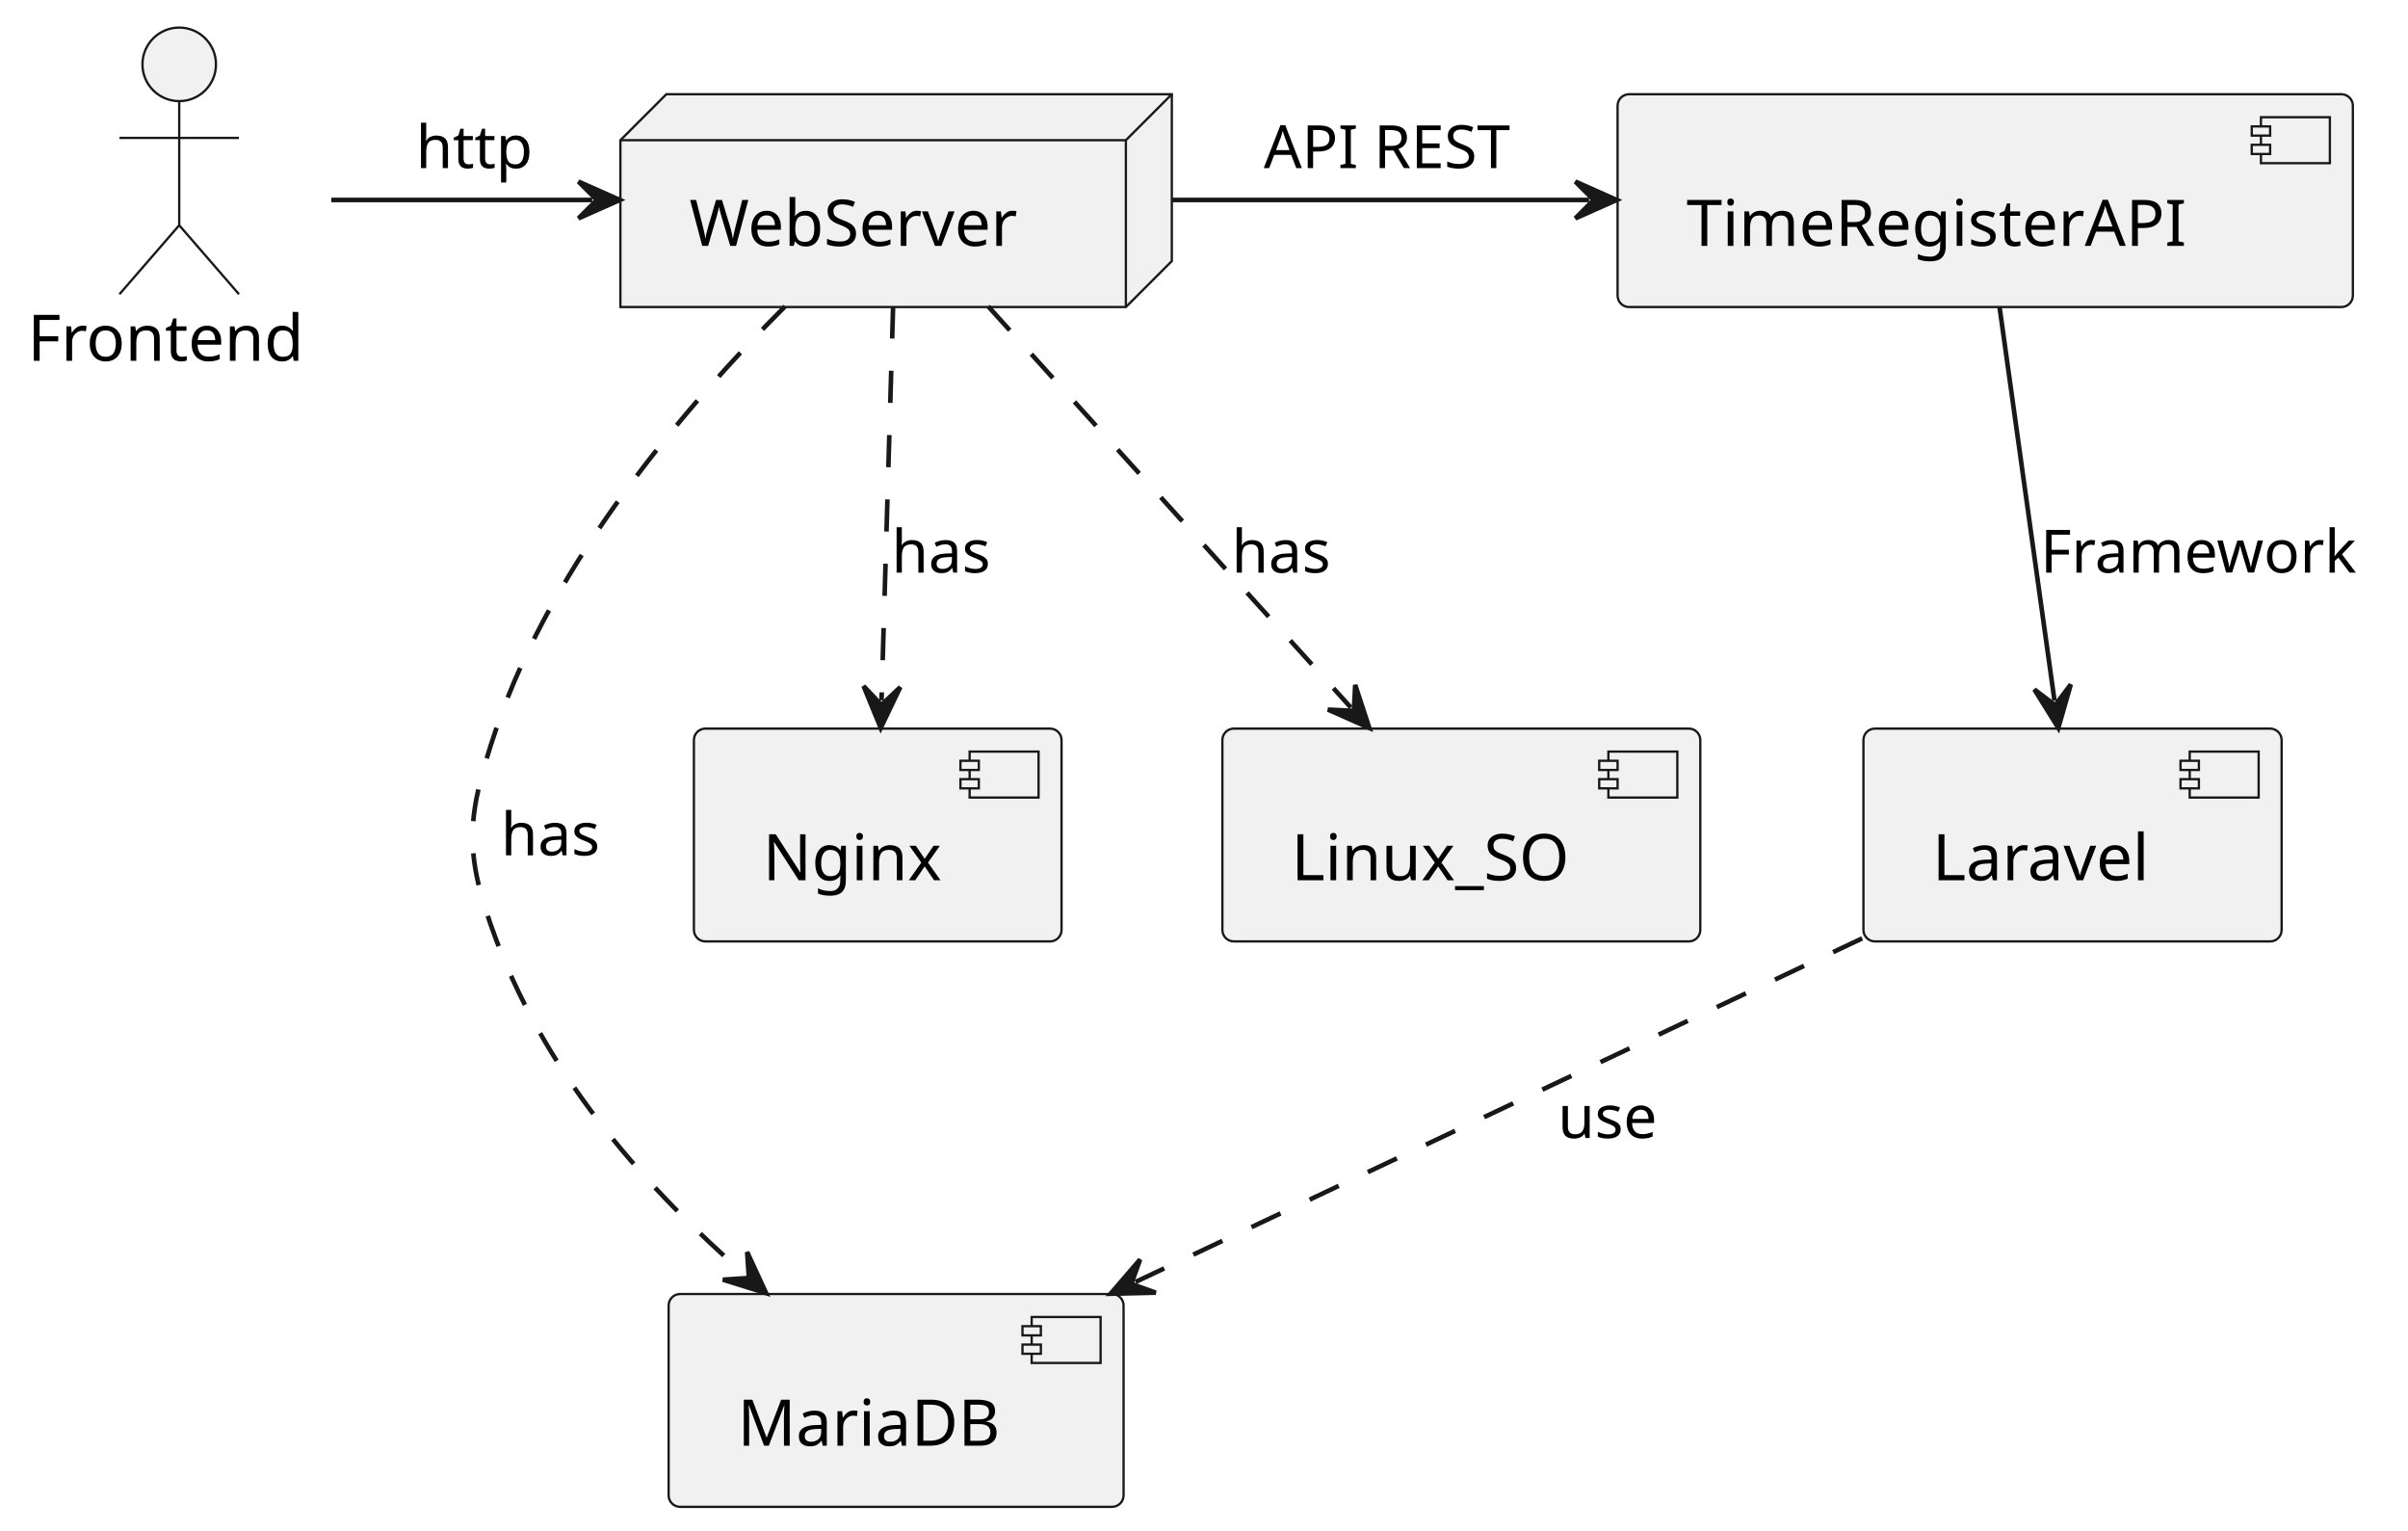
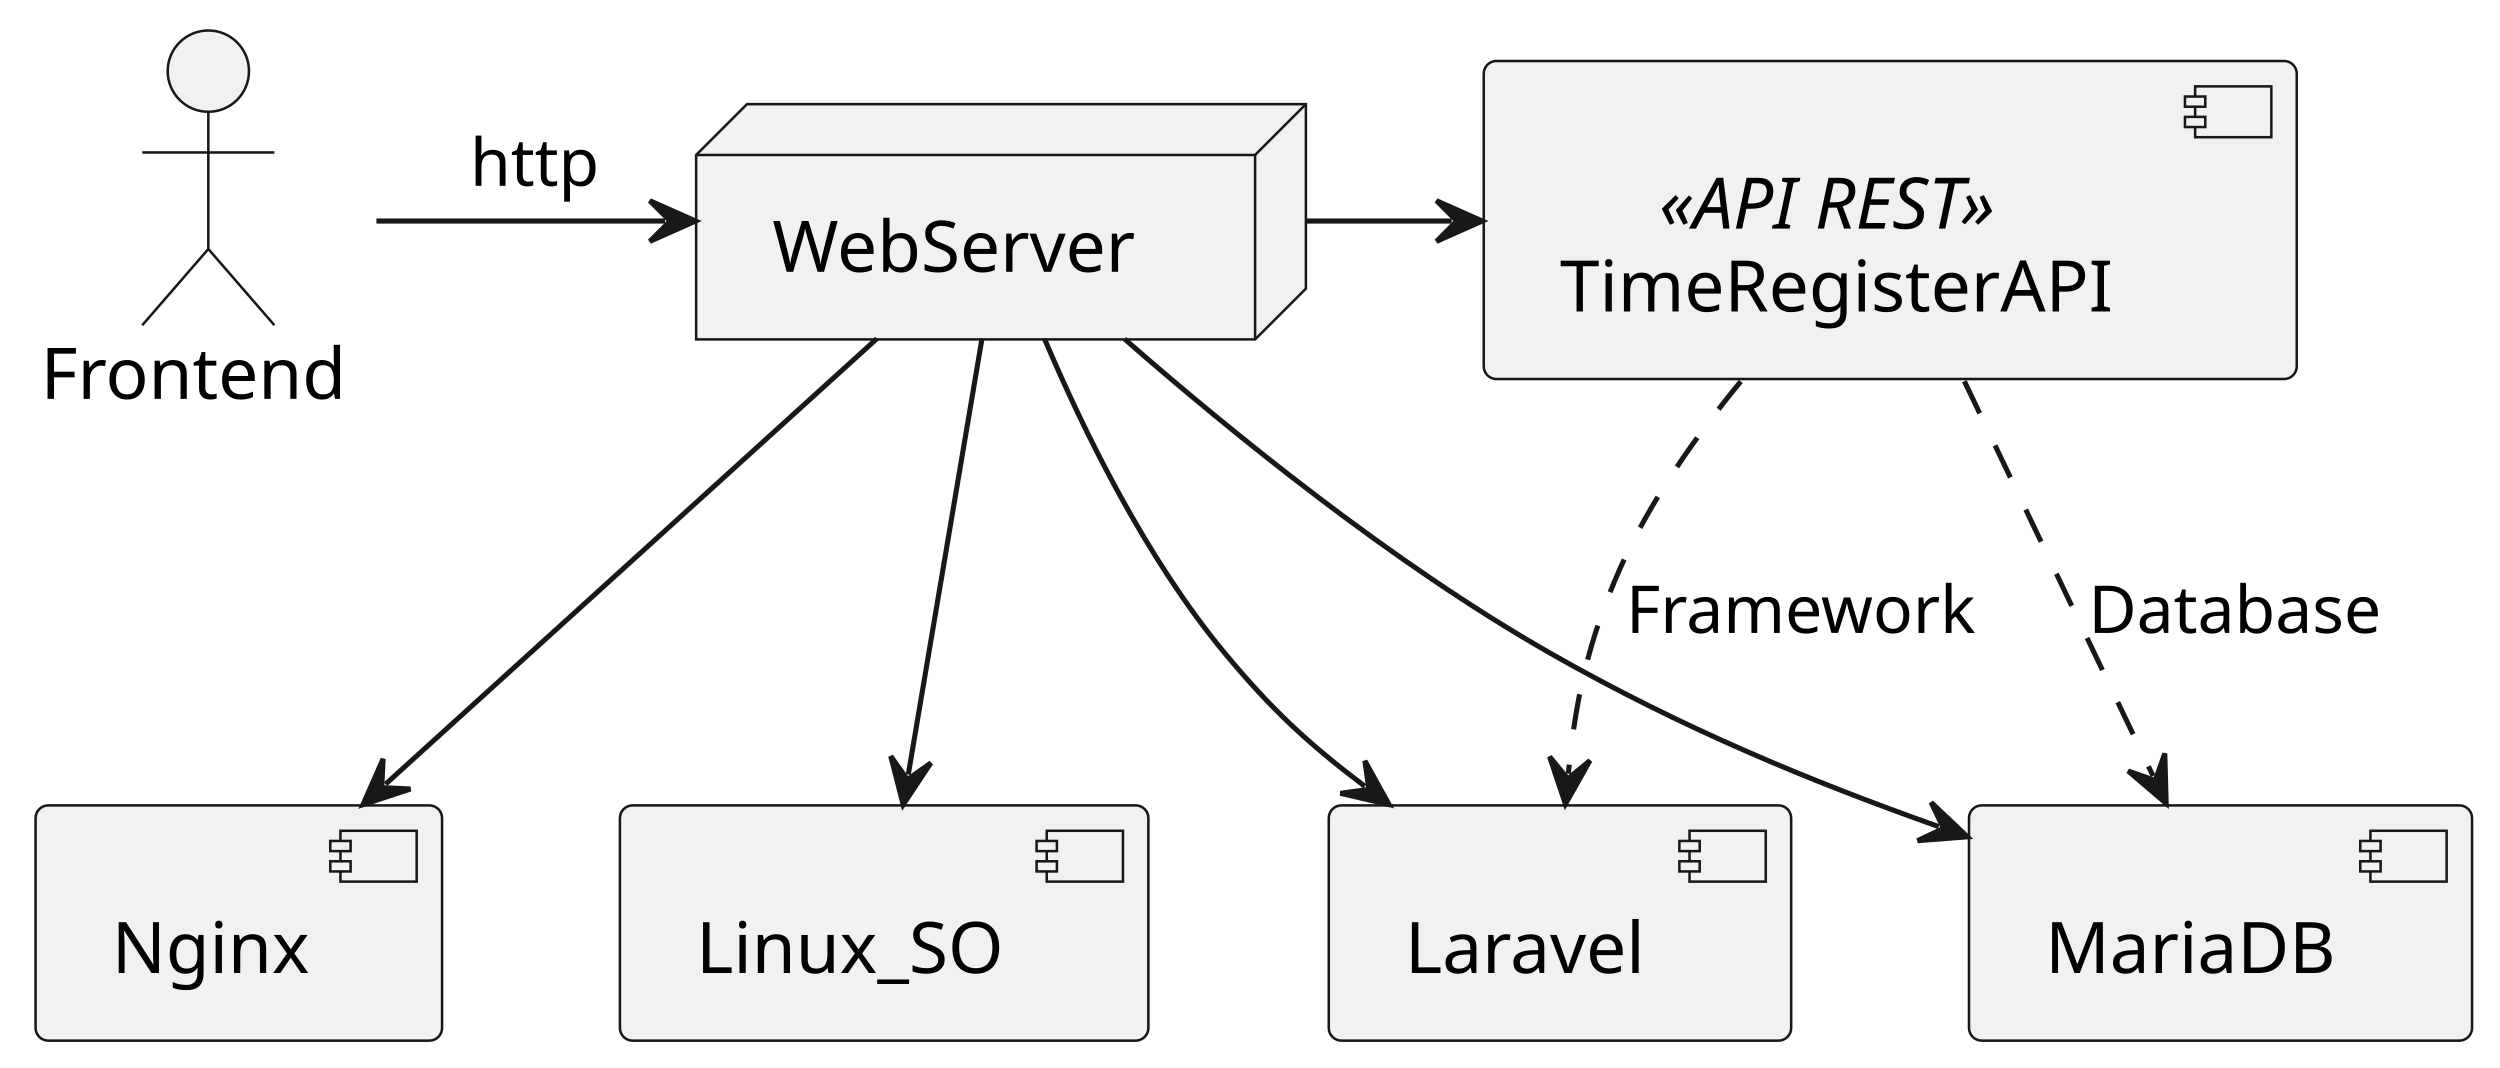
- <svg xmlns="http://www.w3.org/2000/svg" contentStyleType="text/css" height="333px" preserveAspectRatio="none" style="width:524px;height:333px;background:#FFFFFF;" version="1.1" viewBox="0 0 524 333" width="524px" zoomAndPan="magnify">
+ <svg xmlns="http://www.w3.org/2000/svg" contentStyleType="text/css" height="210px" preserveAspectRatio="none" style="width:492px;height:210px;background:#FFFFFF;" version="1.1" viewBox="0 0 492 210" width="492px" zoomAndPan="magnify">
  <defs />
  <g>
    <g id="elem_Frontend">
-       <ellipse cx="39" cy="14" fill="#F1F1F1" rx="8" ry="8" style="stroke:#181818;stroke-width:0.5;" />
-       <path d="M39,22 L39,49 M26,30 L52,30 M39,49 L26,64 M39,49 L52,64 " fill="none" style="stroke:#181818;stroke-width:0.5;" />
-       <text fill="#000000" font-family="sans-serif" font-size="14" lengthAdjust="spacing" textLength="66" x="6" y="78.495">Frontend</text>
+       <ellipse cx="41" cy="14" fill="#F1F1F1" rx="8" ry="8" style="stroke:#181818;stroke-width:0.5;" />
+       <path d="M41,22 L41,49 M28,30 L54,30 M41,49 L28,64 M41,49 L54,64 " fill="none" style="stroke:#181818;stroke-width:0.5;" />
+       <text fill="#000000" font-family="sans-serif" font-size="14" lengthAdjust="spacing" textLength="66" x="8" y="78.495">Frontend</text>
    </g>
    <g id="elem_WebServer">
-       <polygon fill="#F1F1F1" points="135,30.5,145,20.5,255,20.5,255,56.797,245,66.797,135,66.797,135,30.5" style="stroke:#181818;stroke-width:0.5;" />
-       <line style="stroke:#181818;stroke-width:0.5;" x1="245" x2="255" y1="30.5" y2="20.5" />
-       <line style="stroke:#181818;stroke-width:0.5;" x1="135" x2="245" y1="30.5" y2="30.5" />
-       <line style="stroke:#181818;stroke-width:0.5;" x1="245" x2="245" y1="30.5" y2="66.797" />
-       <text fill="#000000" font-family="sans-serif" font-size="14" lengthAdjust="spacing" textLength="80" x="150" y="53.495">WebServer</text>
+       <polygon fill="#F1F1F1" points="137,30.5,147,20.5,257,20.5,257,56.797,247,66.797,137,66.797,137,30.5" style="stroke:#181818;stroke-width:0.5;" />
+       <line style="stroke:#181818;stroke-width:0.5;" x1="247" x2="257" y1="30.5" y2="20.5" />
+       <line style="stroke:#181818;stroke-width:0.5;" x1="137" x2="247" y1="30.5" y2="30.5" />
+       <line style="stroke:#181818;stroke-width:0.5;" x1="247" x2="247" y1="30.5" y2="66.797" />
+       <text fill="#000000" font-family="sans-serif" font-size="14" lengthAdjust="spacing" textLength="80" x="152" y="53.495">WebServer</text>
    </g>
    <g id="elem_TimeRegisterAPI">
-       <rect fill="#F1F1F1" height="46.297" rx="2.5" ry="2.5" style="stroke:#181818;stroke-width:0.5;" width="160" x="352" y="20.5" />
-       <rect fill="#F1F1F1" height="10" style="stroke:#181818;stroke-width:0.5;" width="15" x="492" y="25.5" />
-       <rect fill="#F1F1F1" height="2" style="stroke:#181818;stroke-width:0.5;" width="4" x="490" y="27.5" />
-       <rect fill="#F1F1F1" height="2" style="stroke:#181818;stroke-width:0.5;" width="4" x="490" y="31.5" />
-       <text fill="#000000" font-family="sans-serif" font-size="14" lengthAdjust="spacing" textLength="120" x="367" y="53.495">TimeRegisterAPI</text>
+       <rect fill="#F1F1F1" height="62.594" rx="2.5" ry="2.5" style="stroke:#181818;stroke-width:0.5;" width="160" x="292" y="12" />
+       <rect fill="#F1F1F1" height="10" style="stroke:#181818;stroke-width:0.5;" width="15" x="432" y="17" />
+       <rect fill="#F1F1F1" height="2" style="stroke:#181818;stroke-width:0.5;" width="4" x="430" y="19" />
+       <rect fill="#F1F1F1" height="2" style="stroke:#181818;stroke-width:0.5;" width="4" x="430" y="23" />
+       <text fill="#000000" font-family="sans-serif" font-size="14" font-style="italic" lengthAdjust="spacing" textLength="81" x="326.5" y="44.995">«API REST»</text>
+       <text fill="#000000" font-family="sans-serif" font-size="14" lengthAdjust="spacing" textLength="120" x="307" y="61.292">TimeRegisterAPI</text>
    </g>
    <g id="elem_Laravel">
-       <rect fill="#F1F1F1" height="46.297" rx="2.5" ry="2.5" style="stroke:#181818;stroke-width:0.5;" width="91" x="405.5" y="158.5" />
-       <rect fill="#F1F1F1" height="10" style="stroke:#181818;stroke-width:0.5;" width="15" x="476.5" y="163.5" />
-       <rect fill="#F1F1F1" height="2" style="stroke:#181818;stroke-width:0.5;" width="4" x="474.5" y="165.5" />
-       <rect fill="#F1F1F1" height="2" style="stroke:#181818;stroke-width:0.5;" width="4" x="474.5" y="169.5" />
-       <text fill="#000000" font-family="sans-serif" font-size="14" lengthAdjust="spacing" textLength="51" x="420.5" y="191.495">Laravel</text>
+       <rect fill="#F1F1F1" height="46.297" rx="2.5" ry="2.5" style="stroke:#181818;stroke-width:0.5;" width="91" x="261.5" y="158.5" />
+       <rect fill="#F1F1F1" height="10" style="stroke:#181818;stroke-width:0.5;" width="15" x="332.5" y="163.5" />
+       <rect fill="#F1F1F1" height="2" style="stroke:#181818;stroke-width:0.5;" width="4" x="330.5" y="165.5" />
+       <rect fill="#F1F1F1" height="2" style="stroke:#181818;stroke-width:0.5;" width="4" x="330.5" y="169.5" />
+       <text fill="#000000" font-family="sans-serif" font-size="14" lengthAdjust="spacing" textLength="51" x="276.5" y="191.495">Laravel</text>
    </g>
    <g id="elem_MariaDB">
-       <rect fill="#F1F1F1" height="46.297" rx="2.5" ry="2.5" style="stroke:#181818;stroke-width:0.5;" width="99" x="145.5" y="281.5" />
-       <rect fill="#F1F1F1" height="10" style="stroke:#181818;stroke-width:0.5;" width="15" x="224.5" y="286.5" />
-       <rect fill="#F1F1F1" height="2" style="stroke:#181818;stroke-width:0.5;" width="4" x="222.5" y="288.5" />
-       <rect fill="#F1F1F1" height="2" style="stroke:#181818;stroke-width:0.5;" width="4" x="222.5" y="292.5" />
-       <text fill="#000000" font-family="sans-serif" font-size="14" lengthAdjust="spacing" textLength="59" x="160.5" y="314.495">MariaDB</text>
+       <rect fill="#F1F1F1" height="46.297" rx="2.5" ry="2.5" style="stroke:#181818;stroke-width:0.5;" width="99" x="387.5" y="158.5" />
+       <rect fill="#F1F1F1" height="10" style="stroke:#181818;stroke-width:0.5;" width="15" x="466.5" y="163.5" />
+       <rect fill="#F1F1F1" height="2" style="stroke:#181818;stroke-width:0.5;" width="4" x="464.5" y="165.5" />
+       <rect fill="#F1F1F1" height="2" style="stroke:#181818;stroke-width:0.5;" width="4" x="464.5" y="169.5" />
+       <text fill="#000000" font-family="sans-serif" font-size="14" lengthAdjust="spacing" textLength="59" x="402.5" y="191.495">MariaDB</text>
    </g>
    <g id="elem_Nginx">
-       <rect fill="#F1F1F1" height="46.297" rx="2.5" ry="2.5" style="stroke:#181818;stroke-width:0.5;" width="80" x="151" y="158.5" />
-       <rect fill="#F1F1F1" height="10" style="stroke:#181818;stroke-width:0.5;" width="15" x="211" y="163.5" />
-       <rect fill="#F1F1F1" height="2" style="stroke:#181818;stroke-width:0.5;" width="4" x="209" y="165.5" />
-       <rect fill="#F1F1F1" height="2" style="stroke:#181818;stroke-width:0.5;" width="4" x="209" y="169.5" />
-       <text fill="#000000" font-family="sans-serif" font-size="14" lengthAdjust="spacing" textLength="40" x="166" y="191.495">Nginx</text>
+       <rect fill="#F1F1F1" height="46.297" rx="2.5" ry="2.5" style="stroke:#181818;stroke-width:0.5;" width="80" x="7" y="158.5" />
+       <rect fill="#F1F1F1" height="10" style="stroke:#181818;stroke-width:0.5;" width="15" x="67" y="163.5" />
+       <rect fill="#F1F1F1" height="2" style="stroke:#181818;stroke-width:0.5;" width="4" x="65" y="165.5" />
+       <rect fill="#F1F1F1" height="2" style="stroke:#181818;stroke-width:0.5;" width="4" x="65" y="169.5" />
+       <text fill="#000000" font-family="sans-serif" font-size="14" lengthAdjust="spacing" textLength="40" x="22" y="191.495">Nginx</text>
    </g>
    <g id="elem_Linux_SO">
-       <rect fill="#F1F1F1" height="46.297" rx="2.5" ry="2.5" style="stroke:#181818;stroke-width:0.5;" width="104" x="266" y="158.5" />
-       <rect fill="#F1F1F1" height="10" style="stroke:#181818;stroke-width:0.5;" width="15" x="350" y="163.5" />
-       <rect fill="#F1F1F1" height="2" style="stroke:#181818;stroke-width:0.5;" width="4" x="348" y="165.5" />
-       <rect fill="#F1F1F1" height="2" style="stroke:#181818;stroke-width:0.5;" width="4" x="348" y="169.5" />
-       <text fill="#000000" font-family="sans-serif" font-size="14" lengthAdjust="spacing" textLength="64" x="281" y="191.495">Linux_SO</text>
+       <rect fill="#F1F1F1" height="46.297" rx="2.5" ry="2.5" style="stroke:#181818;stroke-width:0.5;" width="104" x="122" y="158.5" />
+       <rect fill="#F1F1F1" height="10" style="stroke:#181818;stroke-width:0.5;" width="15" x="206" y="163.5" />
+       <rect fill="#F1F1F1" height="2" style="stroke:#181818;stroke-width:0.5;" width="4" x="204" y="165.5" />
+       <rect fill="#F1F1F1" height="2" style="stroke:#181818;stroke-width:0.5;" width="4" x="204" y="169.5" />
+       <text fill="#000000" font-family="sans-serif" font-size="14" lengthAdjust="spacing" textLength="64" x="137" y="191.495">Linux_SO</text>
    </g>
    <g id="link_Frontend_WebServer">
-       <path d="M72.084,43.5 C90.329,43.5 107.548,43.5 128.882,43.5 " fill="none" id="Frontend-to-WebServer" style="stroke:#181818;stroke-width:1.0;" />
-       <polygon fill="#181818" points="134.882,43.5,125.882,39.5,129.882,43.5,125.882,47.5,134.882,43.5" style="stroke:#181818;stroke-width:1.0;" />
-       <text fill="#000000" font-family="sans-serif" font-size="13" lengthAdjust="spacing" textLength="26" x="90.5" y="36.567">http</text>
+       <path d="M74.084,43.5 C92.329,43.5 109.548,43.5 130.882,43.5 " fill="none" id="Frontend-to-WebServer" style="stroke:#181818;stroke-width:1.0;" />
+       <polygon fill="#181818" points="136.882,43.5,127.882,39.5,131.882,43.5,127.882,47.5,136.882,43.5" style="stroke:#181818;stroke-width:1.0;" />
+       <text fill="#000000" font-family="sans-serif" font-size="13" lengthAdjust="spacing" textLength="26" x="92.5" y="36.567">http</text>
    </g>
    <g id="link_WebServer_TimeRegisterAPI">
-       <path d="M255.111,43.5 C284.459,43.5 314.175,43.5 345.81,43.5 " fill="none" id="WebServer-to-TimeRegisterAPI" style="stroke:#181818;stroke-width:1.0;" />
-       <polygon fill="#181818" points="351.81,43.5,342.81,39.5,346.81,43.5,342.81,47.5,351.81,43.5" style="stroke:#181818;stroke-width:1.0;" />
-       <text fill="#000000" font-family="sans-serif" font-size="13" lengthAdjust="spacing" textLength="57" x="275" y="36.567">API REST</text>
+       <path d="M257.156,43.5 C268.671,43.5 274.185,43.5 285.699,43.5 " fill="none" id="WebServer-to-TimeRegisterAPI" style="stroke:#181818;stroke-width:1.0;" />
+       <polygon fill="#181818" points="291.699,43.5,282.699,39.5,286.699,43.5,282.699,47.5,291.699,43.5" style="stroke:#181818;stroke-width:1.0;" />
    </g>
    <g id="link_TimeRegisterAPI_Laravel">
-       <path d="M435.095,66.653 C438.628,91.943 443.544,127.128 447.076,152.414 " fill="none" id="TimeRegisterAPI-to-Laravel" style="stroke:#181818;stroke-width:1.0;" />
-       <polygon fill="#181818" points="447.906,158.356,450.623,148.889,447.214,153.404,442.699,149.996,447.906,158.356" style="stroke:#181818;stroke-width:1.0;" />
-       <text fill="#000000" font-family="sans-serif" font-size="13" lengthAdjust="spacing" textLength="72" x="444" y="124.567">Framework</text>
+       <path d="M342.584,75.071 C333.722,85.833 324.815,98.504 319,111.5 C312.395,126.261 309.988,138.336 308.648,152.271 " fill="none" id="TimeRegisterAPI-to-Laravel" style="stroke:#181818;stroke-width:1.0;stroke-dasharray:7.0,7.0;" />
+       <polygon fill="#181818" points="308.074,158.243,312.917,149.667,308.553,153.266,304.954,148.902,308.074,158.243" style="stroke:#181818;stroke-width:1.0;" />
+       <text fill="#000000" font-family="sans-serif" font-size="13" lengthAdjust="spacing" textLength="72" x="320" y="124.567">Framework</text>
    </g>
-     <g id="link_Laravel_MariaDB">
-       <path d="M405.232,204.132 C359.067,225.953 293.577,256.907 247.093,278.878 " fill="none" id="Laravel-to-MariaDB" style="stroke:#181818;stroke-width:1.0;stroke-dasharray:7.0,7.0;" />
-       <polygon fill="#181818" points="241.668,281.442,251.514,281.212,246.189,279.305,248.096,273.98,241.668,281.442" style="stroke:#181818;stroke-width:1.0;" />
-       <text fill="#000000" font-family="sans-serif" font-size="13" lengthAdjust="spacing" textLength="23" x="339" y="247.567">use</text>
+     <g id="link_TimeRegisterAPI_MariaDB">
+       <path d="M386.587,75.021 C398.64,100.239 412.885,130.043 423.718,152.709 " fill="none" id="TimeRegisterAPI-to-MariaDB" style="stroke:#181818;stroke-width:1.0;stroke-dasharray:7.0,7.0;" />
+       <polygon fill="#181818" points="426.305,158.122,426.033,148.277,424.149,153.611,418.815,151.727,426.305,158.122" style="stroke:#181818;stroke-width:1.0;" />
+       <text fill="#000000" font-family="sans-serif" font-size="13" lengthAdjust="spacing" textLength="62" x="411" y="124.567">Database</text>
    </g>
    <g id="link_WebServer_Nginx">
-       <path d="M194.348,66.653 C193.605,91.943 192.571,127.073 191.827,152.359 " fill="none" id="WebServer-to-Nginx" style="stroke:#181818;stroke-width:1.0;stroke-dasharray:7.0,7.0;" />
-       <polygon fill="#181818" points="191.651,158.356,195.914,149.477,191.798,153.358,187.917,149.242,191.651,158.356" style="stroke:#181818;stroke-width:1.0;" />
-       <text fill="#000000" font-family="sans-serif" font-size="13" lengthAdjust="spacing" textLength="23" x="194" y="124.567">has</text>
+       <path d="M172.566,66.653 C144.673,91.943 103.757,129.04 75.868,154.326 " fill="none" id="WebServer-to-Nginx" style="stroke:#181818;stroke-width:1.0;" />
+       <polygon fill="#181818" points="71.424,158.356,80.778,155.274,75.128,154.998,75.404,149.347,71.424,158.356" style="stroke:#181818;stroke-width:1.0;" />
    </g>
    <g id="link_WebServer_Linux_SO">
-       <path d="M215.036,66.653 C237.908,91.943 271.079,128.62 293.948,153.906 " fill="none" id="WebServer-to-Linux_SO" style="stroke:#181818;stroke-width:1.0;stroke-dasharray:7.0,7.0;" />
-       <polygon fill="#181818" points="297.973,158.356,294.903,148.998,294.619,154.648,288.969,154.364,297.973,158.356" style="stroke:#181818;stroke-width:1.0;" />
-       <text fill="#000000" font-family="sans-serif" font-size="13" lengthAdjust="spacing" textLength="23" x="268" y="124.567">has</text>
+       <path d="M193.253,66.653 C188.976,91.943 183.021,127.154 178.745,152.44 " fill="none" id="WebServer-to-Linux_SO" style="stroke:#181818;stroke-width:1.0;" />
+       <polygon fill="#181818" points="177.745,158.356,183.19,150.149,178.579,153.426,175.302,148.815,177.745,158.356" style="stroke:#181818;stroke-width:1.0;" />
    </g>
    <g id="link_WebServer_MariaDB">
-       <path d="M170.829,66.661 C149.643,87.862 120.356,121.942 108,158.5 C101.454,177.868 100.789,185.37 108,204.5 C119.703,235.545 141.549,259.225 162.207,277.355 " fill="none" id="WebServer-to-MariaDB" style="stroke:#181818;stroke-width:1.0;stroke-dasharray:7.0,7.0;" />
-       <polygon fill="#181818" points="166.716,281.313,162.59,272.37,162.958,278.015,157.313,278.383,166.716,281.313" style="stroke:#181818;stroke-width:1.0;" />
-       <text fill="#000000" font-family="sans-serif" font-size="13" lengthAdjust="spacing" textLength="23" x="109" y="186.067">has</text>
+       <path d="M221.295,66.702 C242.288,85.047 274.047,110.853 305,128.5 C330.891,143.261 356.14,153.681 381.536,162.68 " fill="none" id="WebServer-to-MariaDB" style="stroke:#181818;stroke-width:1.0;" />
+       <polygon fill="#181818" points="387.192,164.684,380.045,157.908,382.479,163.014,377.373,165.448,387.192,164.684" style="stroke:#181818;stroke-width:1.0;" />
+     </g>
+     <g id="link_WebServer_Laravel">
+       <path d="M205.575,66.728 C213.16,84.609 225.434,109.755 241,128.5 C250.226,139.61 257.397,146.291 268.597,154.739 " fill="none" id="WebServer-to-Laravel" style="stroke:#181818;stroke-width:1.0;" />
+       <polygon fill="#181818" points="273.387,158.351,268.61,149.739,269.395,155.341,263.793,156.126,273.387,158.351" style="stroke:#181818;stroke-width:1.0;" />
    </g>
  </g>
</svg>
